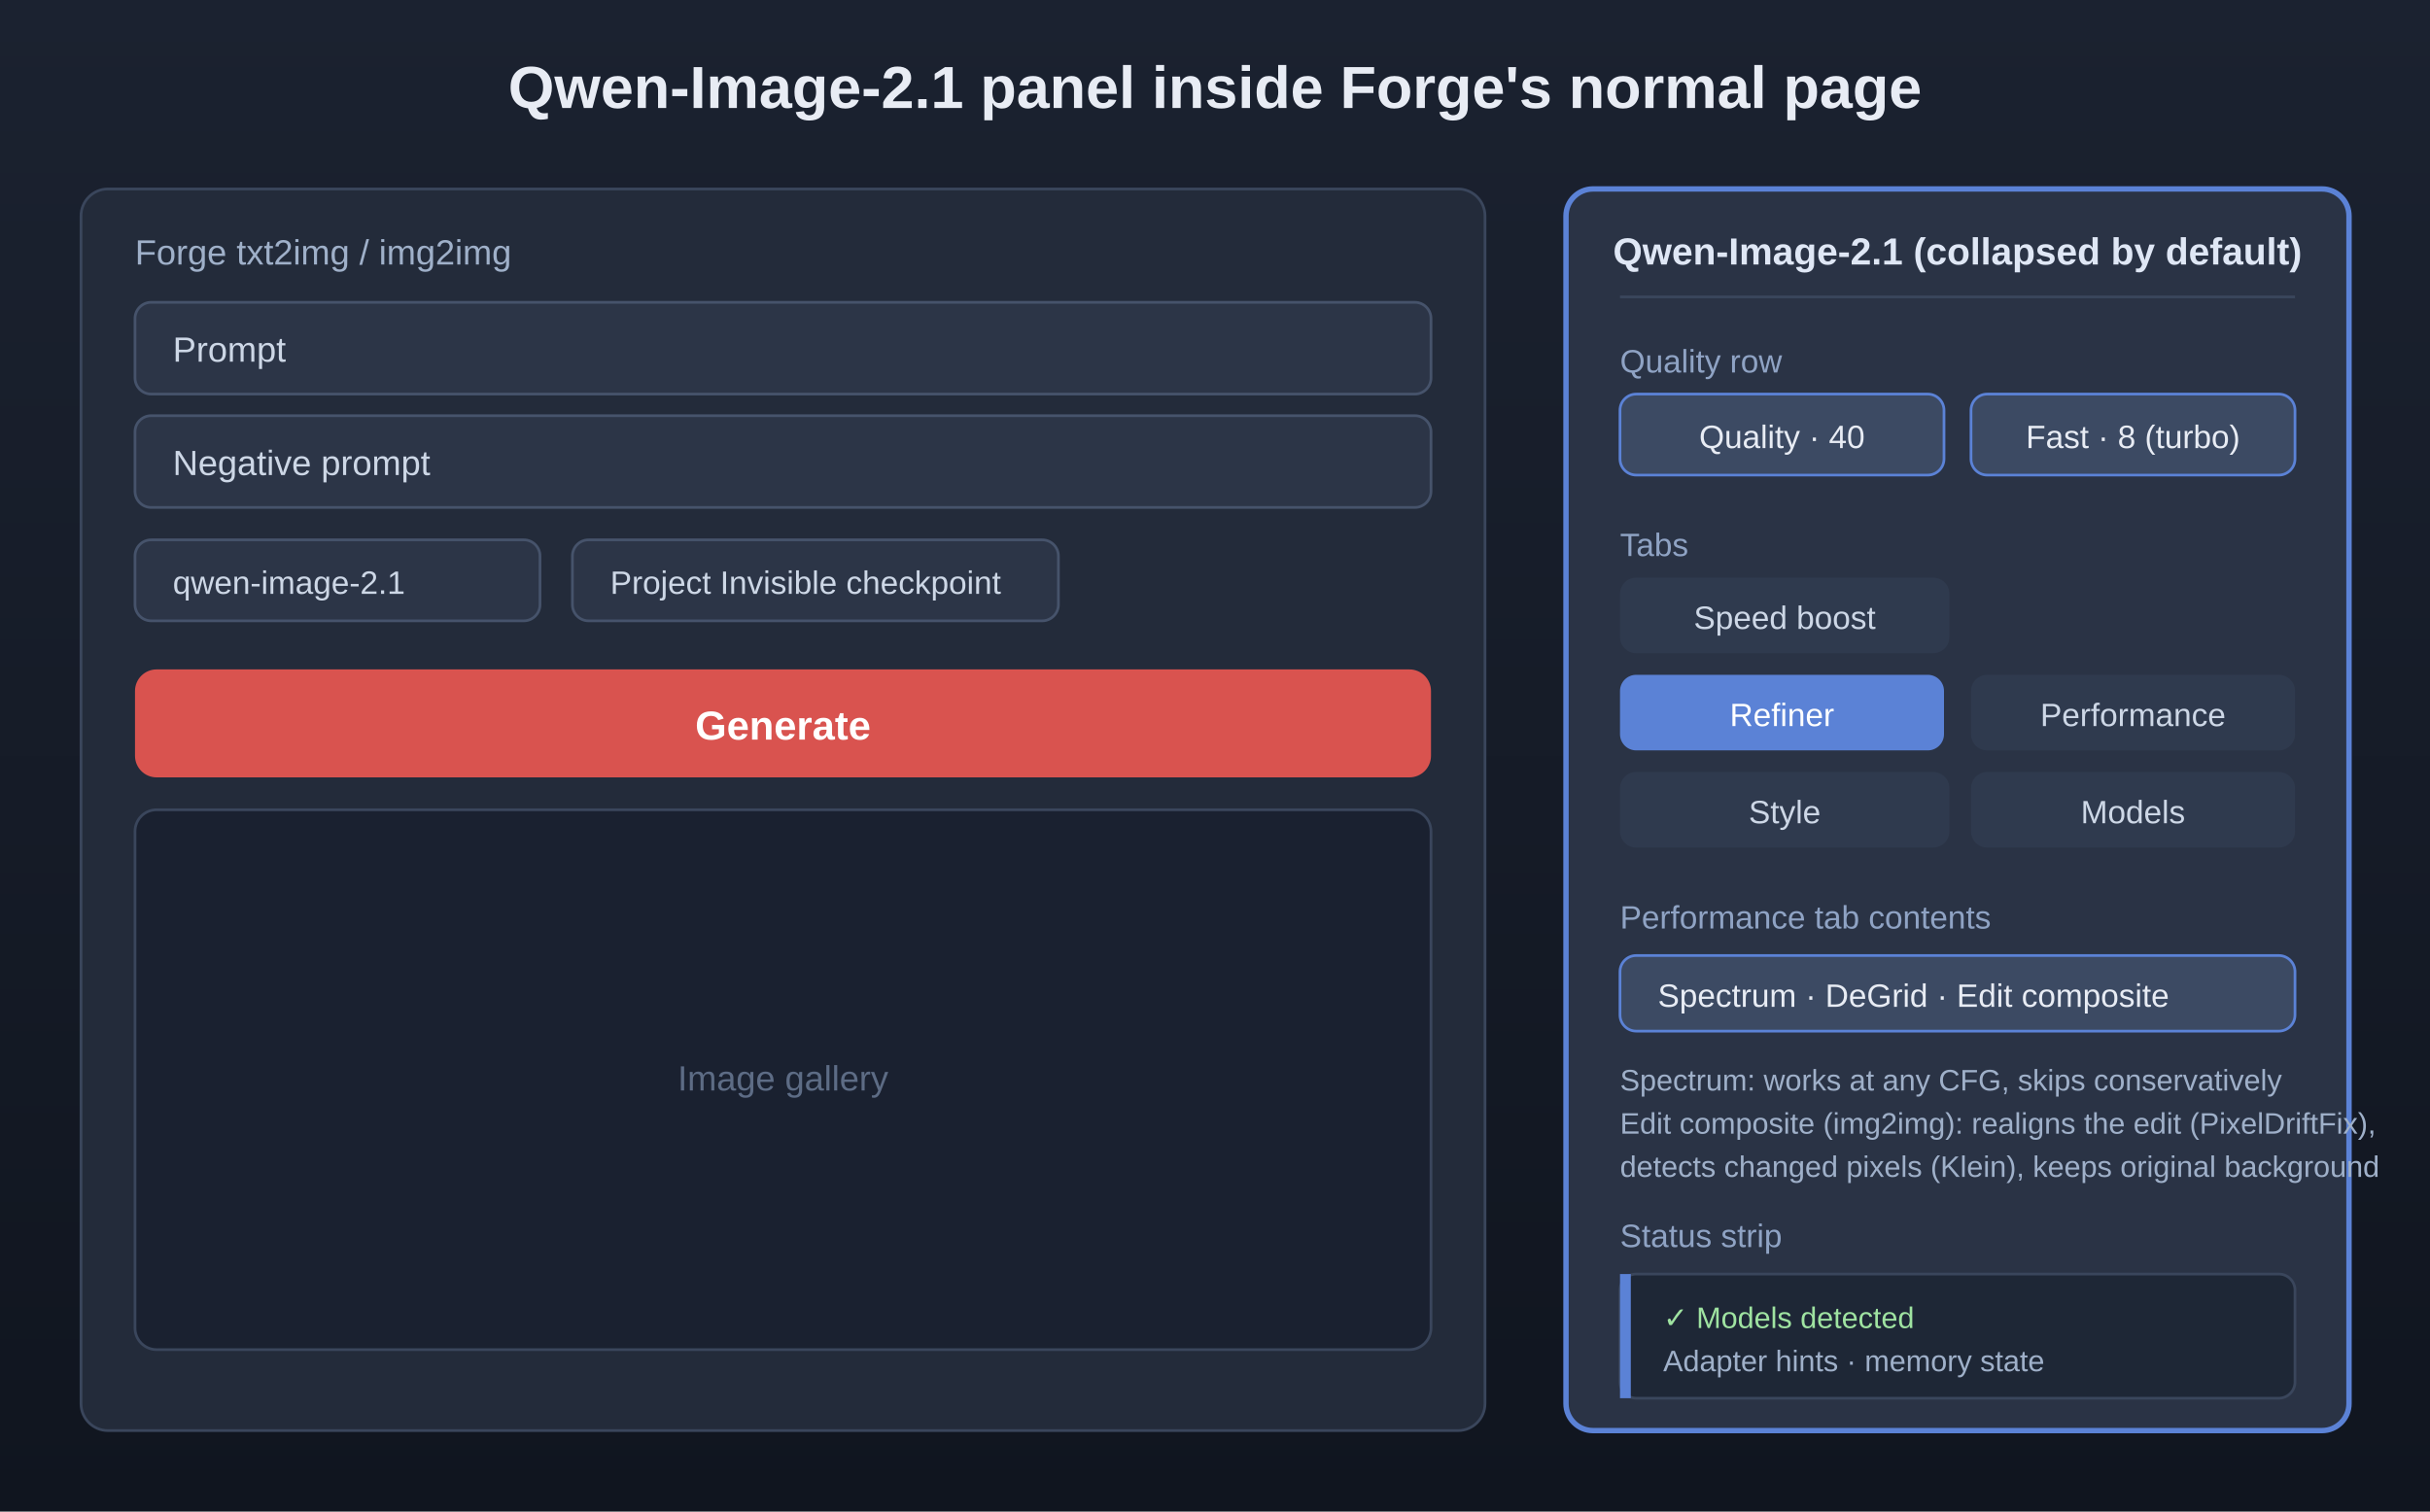
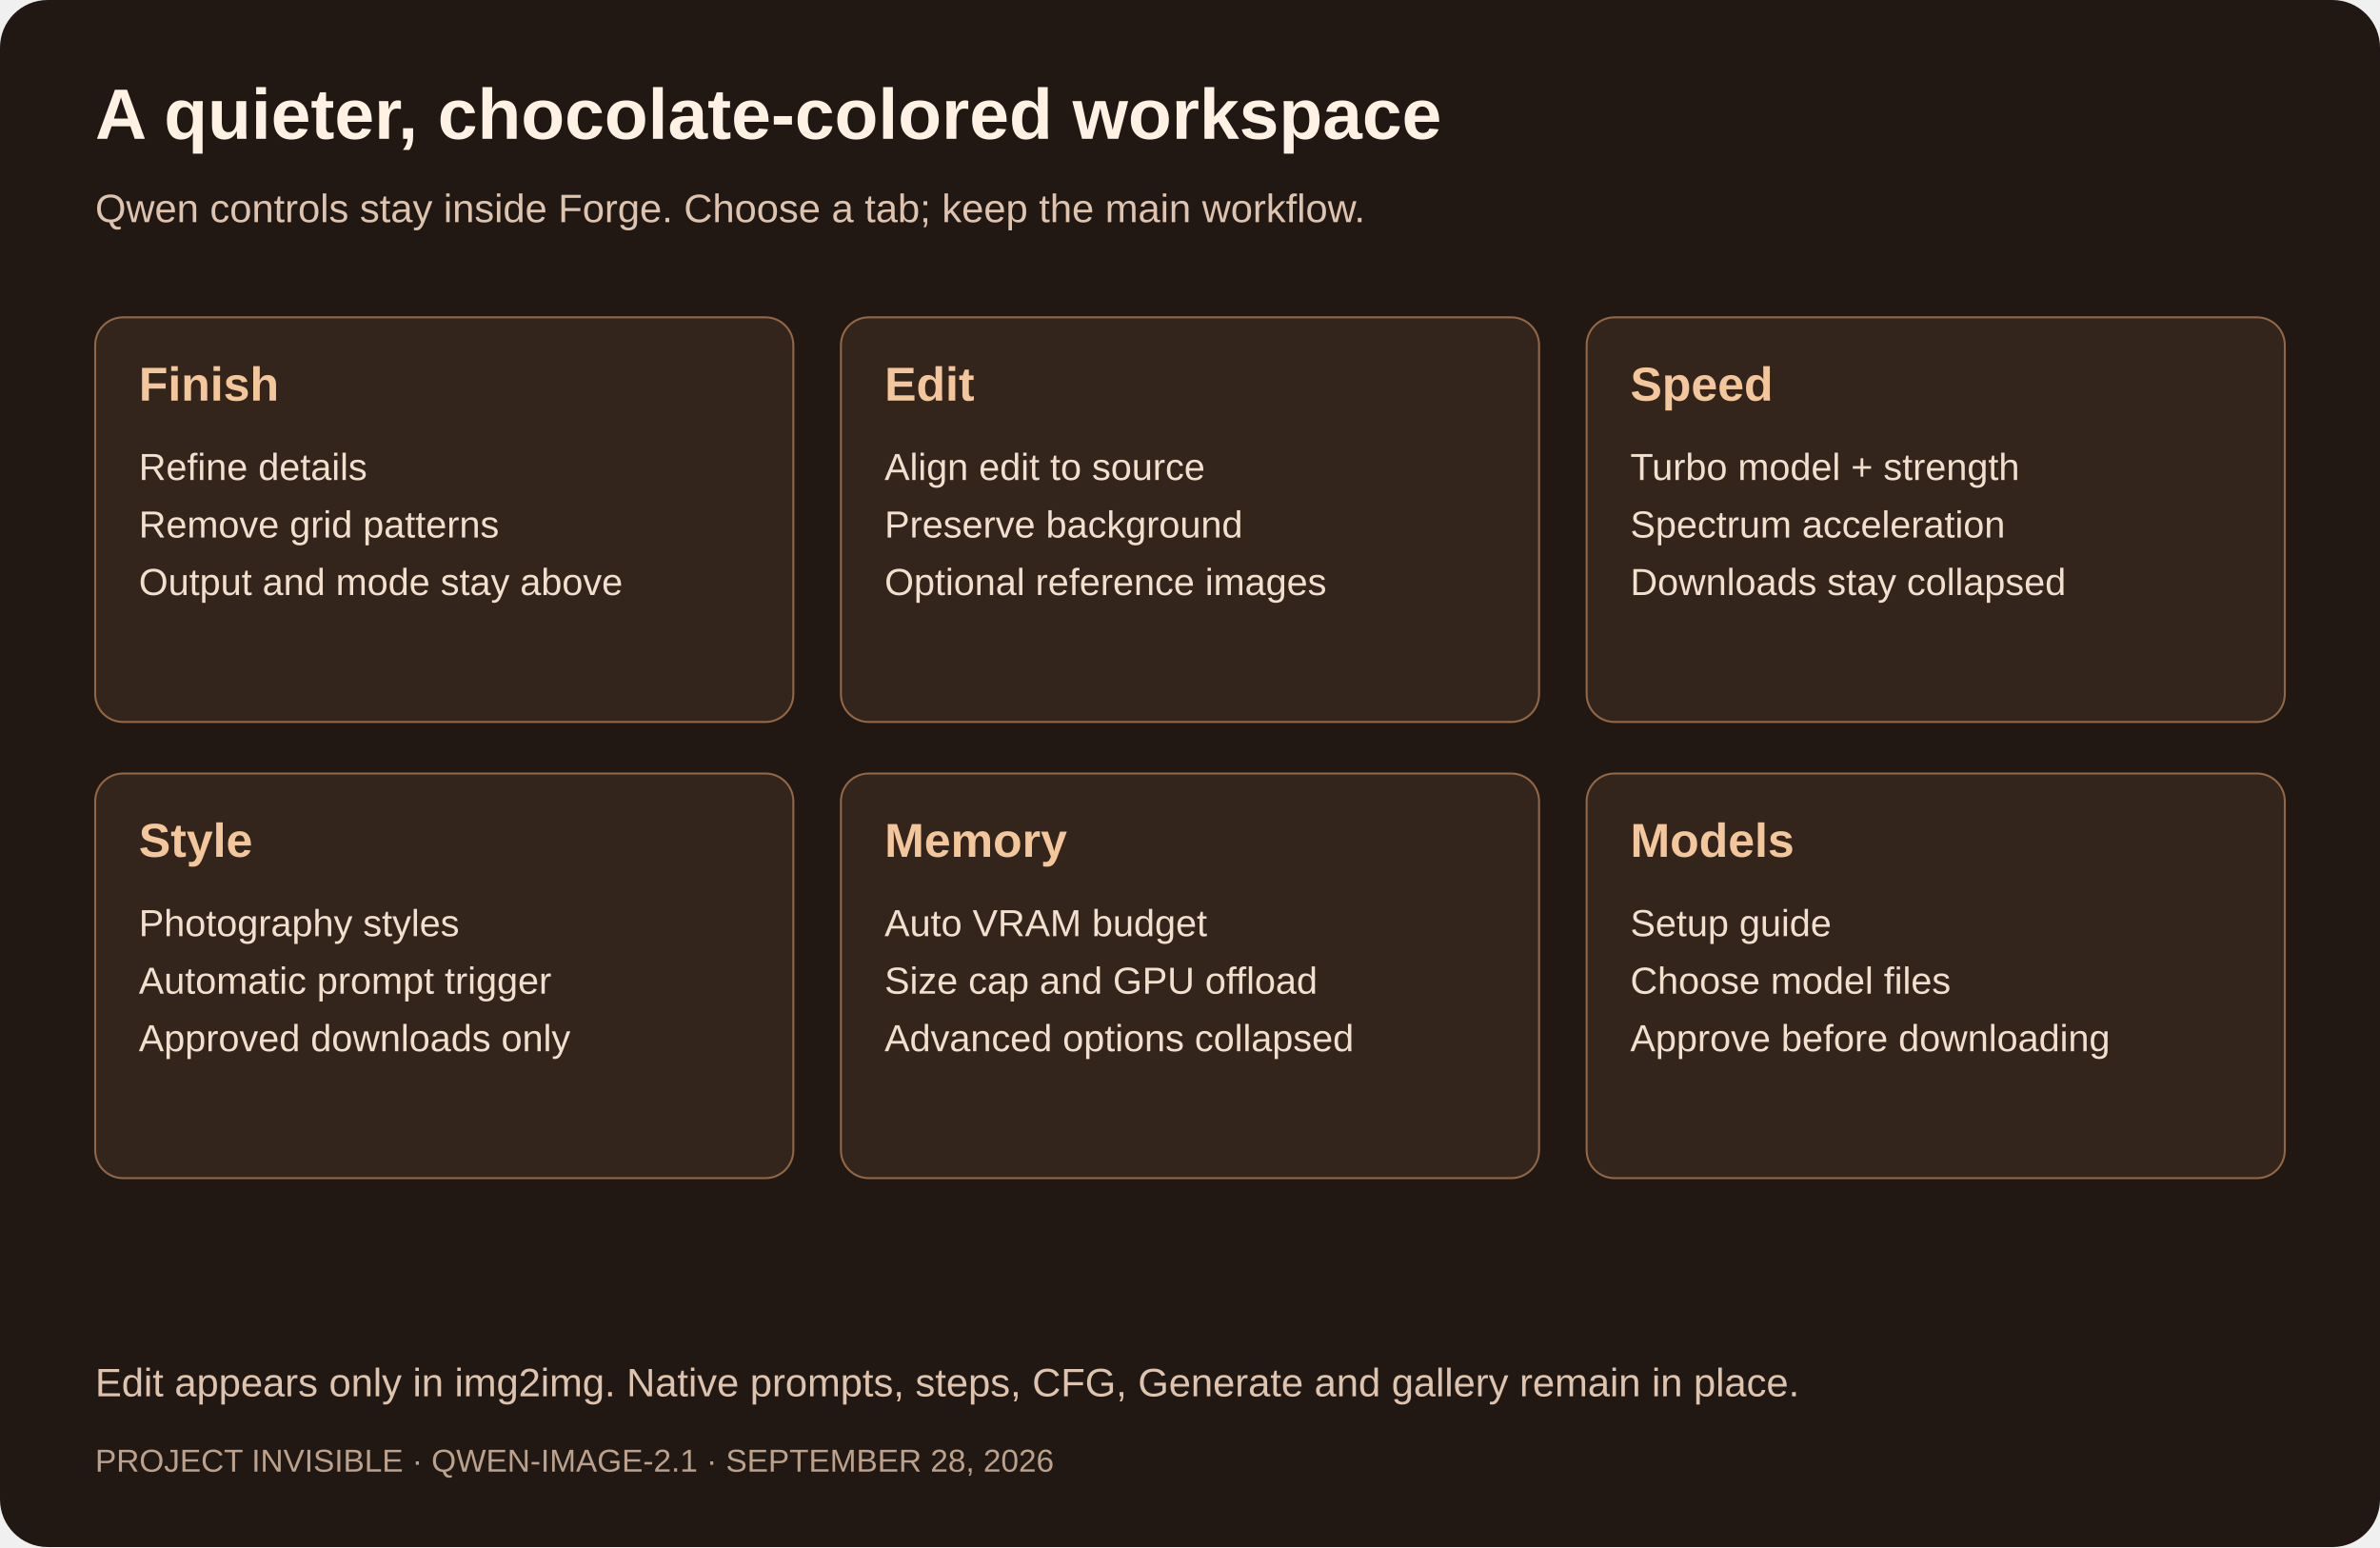
- <svg xmlns="http://www.w3.org/2000/svg" width="900" height="560" font-family="Segoe UI, Arial, sans-serif">
-   <defs>
-     <linearGradient id="bg" x1="0" y1="0" x2="0" y2="1">
-       <stop offset="0" stop-color="#1b2230" />
-       <stop offset="1" stop-color="#10151f" />
-     </linearGradient>
-   </defs>
-   <rect width="900" height="560" fill="url(#bg)" />
-   <text x="450" y="40" fill="#e8ecf4" font-size="22" font-weight="600" text-anchor="middle">Qwen-Image-2.1 panel inside Forge's normal page</text>
-   <rect x="30" y="70" width="520" height="460" rx="10" fill="#232b3a" stroke="#3a465c" />
-   <text x="50" y="98" fill="#9fb0c9" font-size="13">Forge txt2img / img2img</text>
-   <rect x="50" y="112" width="480" height="34" rx="6" fill="#2c3547" stroke="#46536b" />
-   <text x="64" y="134" fill="#cdd7e6" font-size="13">Prompt</text>
-   <rect x="50" y="154" width="480" height="34" rx="6" fill="#2c3547" stroke="#46536b" />
-   <text x="64" y="176" fill="#cdd7e6" font-size="13">Negative prompt</text>
-   <rect x="50" y="200" width="150" height="30" rx="6" fill="#2c3547" stroke="#46536b" />
-   <text x="64" y="220" fill="#cdd7e6" font-size="12">qwen-image-2.1</text>
-   <rect x="212" y="200" width="180" height="30" rx="6" fill="#2c3547" stroke="#46536b" />
-   <text x="226" y="220" fill="#cdd7e6" font-size="12">Project Invisible checkpoint</text>
-   <rect x="50" y="248" width="480" height="40" rx="8" fill="#d9534f" />
-   <text x="290" y="274" fill="#fff" font-size="15" font-weight="600" text-anchor="middle">Generate</text>
-   <rect x="50" y="300" width="480" height="200" rx="8" fill="#1a2130" stroke="#3a465c" />
-   <text x="290" y="404" fill="#5d6c85" font-size="13" text-anchor="middle">Image gallery</text>
-   <rect x="580" y="70" width="290" height="460" rx="10" fill="#2a3345" stroke="#5b82d6" stroke-width="2" />
-   <text x="725" y="98" fill="#dfe7f5" font-size="14" font-weight="600" text-anchor="middle">Qwen-Image-2.1  (collapsed by default)</text>
-   <line x1="600" y1="110" x2="850" y2="110" stroke="#3a465c" />
-   <text x="600" y="138" fill="#8fa3c4" font-size="12">Quality row</text>
-   <rect x="600" y="146" width="120" height="30" rx="6" fill="#3c4a63" stroke="#5b82d6" />
-   <text x="660" y="166" fill="#e8ecf4" font-size="12" text-anchor="middle">Quality · 40</text>
-   <rect x="730" y="146" width="120" height="30" rx="6" fill="#3c4a63" stroke="#5b82d6" />
-   <text x="790" y="166" fill="#e8ecf4" font-size="12" text-anchor="middle">Fast · 8 (turbo)</text>
-   <text x="600" y="206" fill="#8fa3c4" font-size="12">Tabs</text>
-   <rect x="600" y="214" width="122" height="28" rx="6" fill="#2f3a4e" />
-   <text x="661" y="233" fill="#cdd7e6" font-size="12" text-anchor="middle">Speed boost</text>
-   <rect x="600" y="250" width="120" height="28" rx="6" fill="#5b82d6" />
-   <text x="660" y="269" fill="#fff" font-size="12" text-anchor="middle">Refiner</text>
-   <rect x="730" y="250" width="120" height="28" rx="6" fill="#2f3a4e" />
-   <text x="790" y="269" fill="#cdd7e6" font-size="12" text-anchor="middle">Performance</text>
-   <rect x="600" y="286" width="122" height="28" rx="6" fill="#2f3a4e" />
-   <text x="661" y="305" fill="#cdd7e6" font-size="12" text-anchor="middle">Style</text>
-   <rect x="730" y="286" width="120" height="28" rx="6" fill="#2f3a4e" />
-   <text x="790" y="305" fill="#cdd7e6" font-size="12" text-anchor="middle">Models</text>
-   <text x="600" y="344" fill="#8fa3c4" font-size="12">Performance tab contents</text>
-   <rect x="600" y="354" width="250" height="28" rx="6" fill="#3c4a63" stroke="#5b82d6" />
-   <text x="614" y="373" fill="#e8ecf4" font-size="12">Spectrum · DeGrid · Edit composite</text>
-   <text x="600" y="404" fill="#9fb0c9" font-size="11">Spectrum: works at any CFG, skips conservatively</text>
-   <text x="600" y="420" fill="#9fb0c9" font-size="11">Edit composite (img2img): realigns the edit (PixelDriftFix),</text>
-   <text x="600" y="436" fill="#9fb0c9" font-size="11">detects changed pixels (Klein), keeps original background</text>
-   <text x="600" y="462" fill="#8fa3c4" font-size="12">Status strip</text>
-   <rect x="600" y="472" width="250" height="46" rx="6" fill="#1e2736" stroke="#3a465c" />
-   <rect x="600" y="472" width="4" height="46" fill="#5b82d6" />
-   <text x="616" y="492" fill="#9fe3a1" font-size="11">✓ Models detected</text>
-   <text x="616" y="508" fill="#9fb0c9" font-size="11">Adapter hints · memory state</text>
+ <svg xmlns="http://www.w3.org/2000/svg" width="1200" height="780" viewBox="0 0 1200 780" role="img" aria-labelledby="title desc">
+   <rect width="1200" height="780" rx="24" fill="#211813" />
+   <style>text{font-family:Arial,sans-serif}.title{fill:#fff2e4;font-size:36px;font-weight:700}.sub{fill:#dec3af;font-size:20px}.label{fill:#f4c69b;font-size:24px;font-weight:700}.body{fill:#f2dfce;font-size:19px}</style>
+   <text x="48" y="70" class="title">A quieter, chocolate-colored workspace</text>
+   <text x="48" y="112" class="sub">Qwen controls stay inside Forge. Choose a tab; keep the main workflow.</text>
+   <rect x="48" y="160" width="352" height="204" rx="14" fill="#33241c" stroke="#936746" />
+   <text x="70" y="202" class="label">Finish</text>
+   <text x="70" y="242" class="body">Refine details</text>
+   <text x="70" y="271" class="body">Remove grid patterns</text>
+   <text x="70" y="300" class="body">Output and mode stay above</text>
+   <rect x="424" y="160" width="352" height="204" rx="14" fill="#33241c" stroke="#936746" />
+   <text x="446" y="202" class="label">Edit</text>
+   <text x="446" y="242" class="body">Align edit to source</text>
+   <text x="446" y="271" class="body">Preserve background</text>
+   <text x="446" y="300" class="body">Optional reference images</text>
+   <rect x="800" y="160" width="352" height="204" rx="14" fill="#33241c" stroke="#936746" />
+   <text x="822" y="202" class="label">Speed</text>
+   <text x="822" y="242" class="body">Turbo model + strength</text>
+   <text x="822" y="271" class="body">Spectrum acceleration</text>
+   <text x="822" y="300" class="body">Downloads stay collapsed</text>
+   <rect x="48" y="390" width="352" height="204" rx="14" fill="#33241c" stroke="#936746" />
+   <text x="70" y="432" class="label">Style</text>
+   <text x="70" y="472" class="body">Photography styles</text>
+   <text x="70" y="501" class="body">Automatic prompt trigger</text>
+   <text x="70" y="530" class="body">Approved downloads only</text>
+   <rect x="424" y="390" width="352" height="204" rx="14" fill="#33241c" stroke="#936746" />
+   <text x="446" y="432" class="label">Memory</text>
+   <text x="446" y="472" class="body">Auto VRAM budget</text>
+   <text x="446" y="501" class="body">Size cap and GPU offload</text>
+   <text x="446" y="530" class="body">Advanced options collapsed</text>
+   <rect x="800" y="390" width="352" height="204" rx="14" fill="#33241c" stroke="#936746" />
+   <text x="822" y="432" class="label">Models</text>
+   <text x="822" y="472" class="body">Setup guide</text>
+   <text x="822" y="501" class="body">Choose model files</text>
+   <text x="822" y="530" class="body">Approve before downloading</text>
+   <text x="48" y="704" class="sub">Edit appears only in img2img. Native prompts, steps, CFG, Generate and gallery remain in place.</text>
+   <text x="48" y="742" fill="#bca18c" font-family="Arial,sans-serif" font-size="16">PROJECT INVISIBLE · QWEN-IMAGE-2.1 · SEPTEMBER 28, 2026</text>
</svg>
